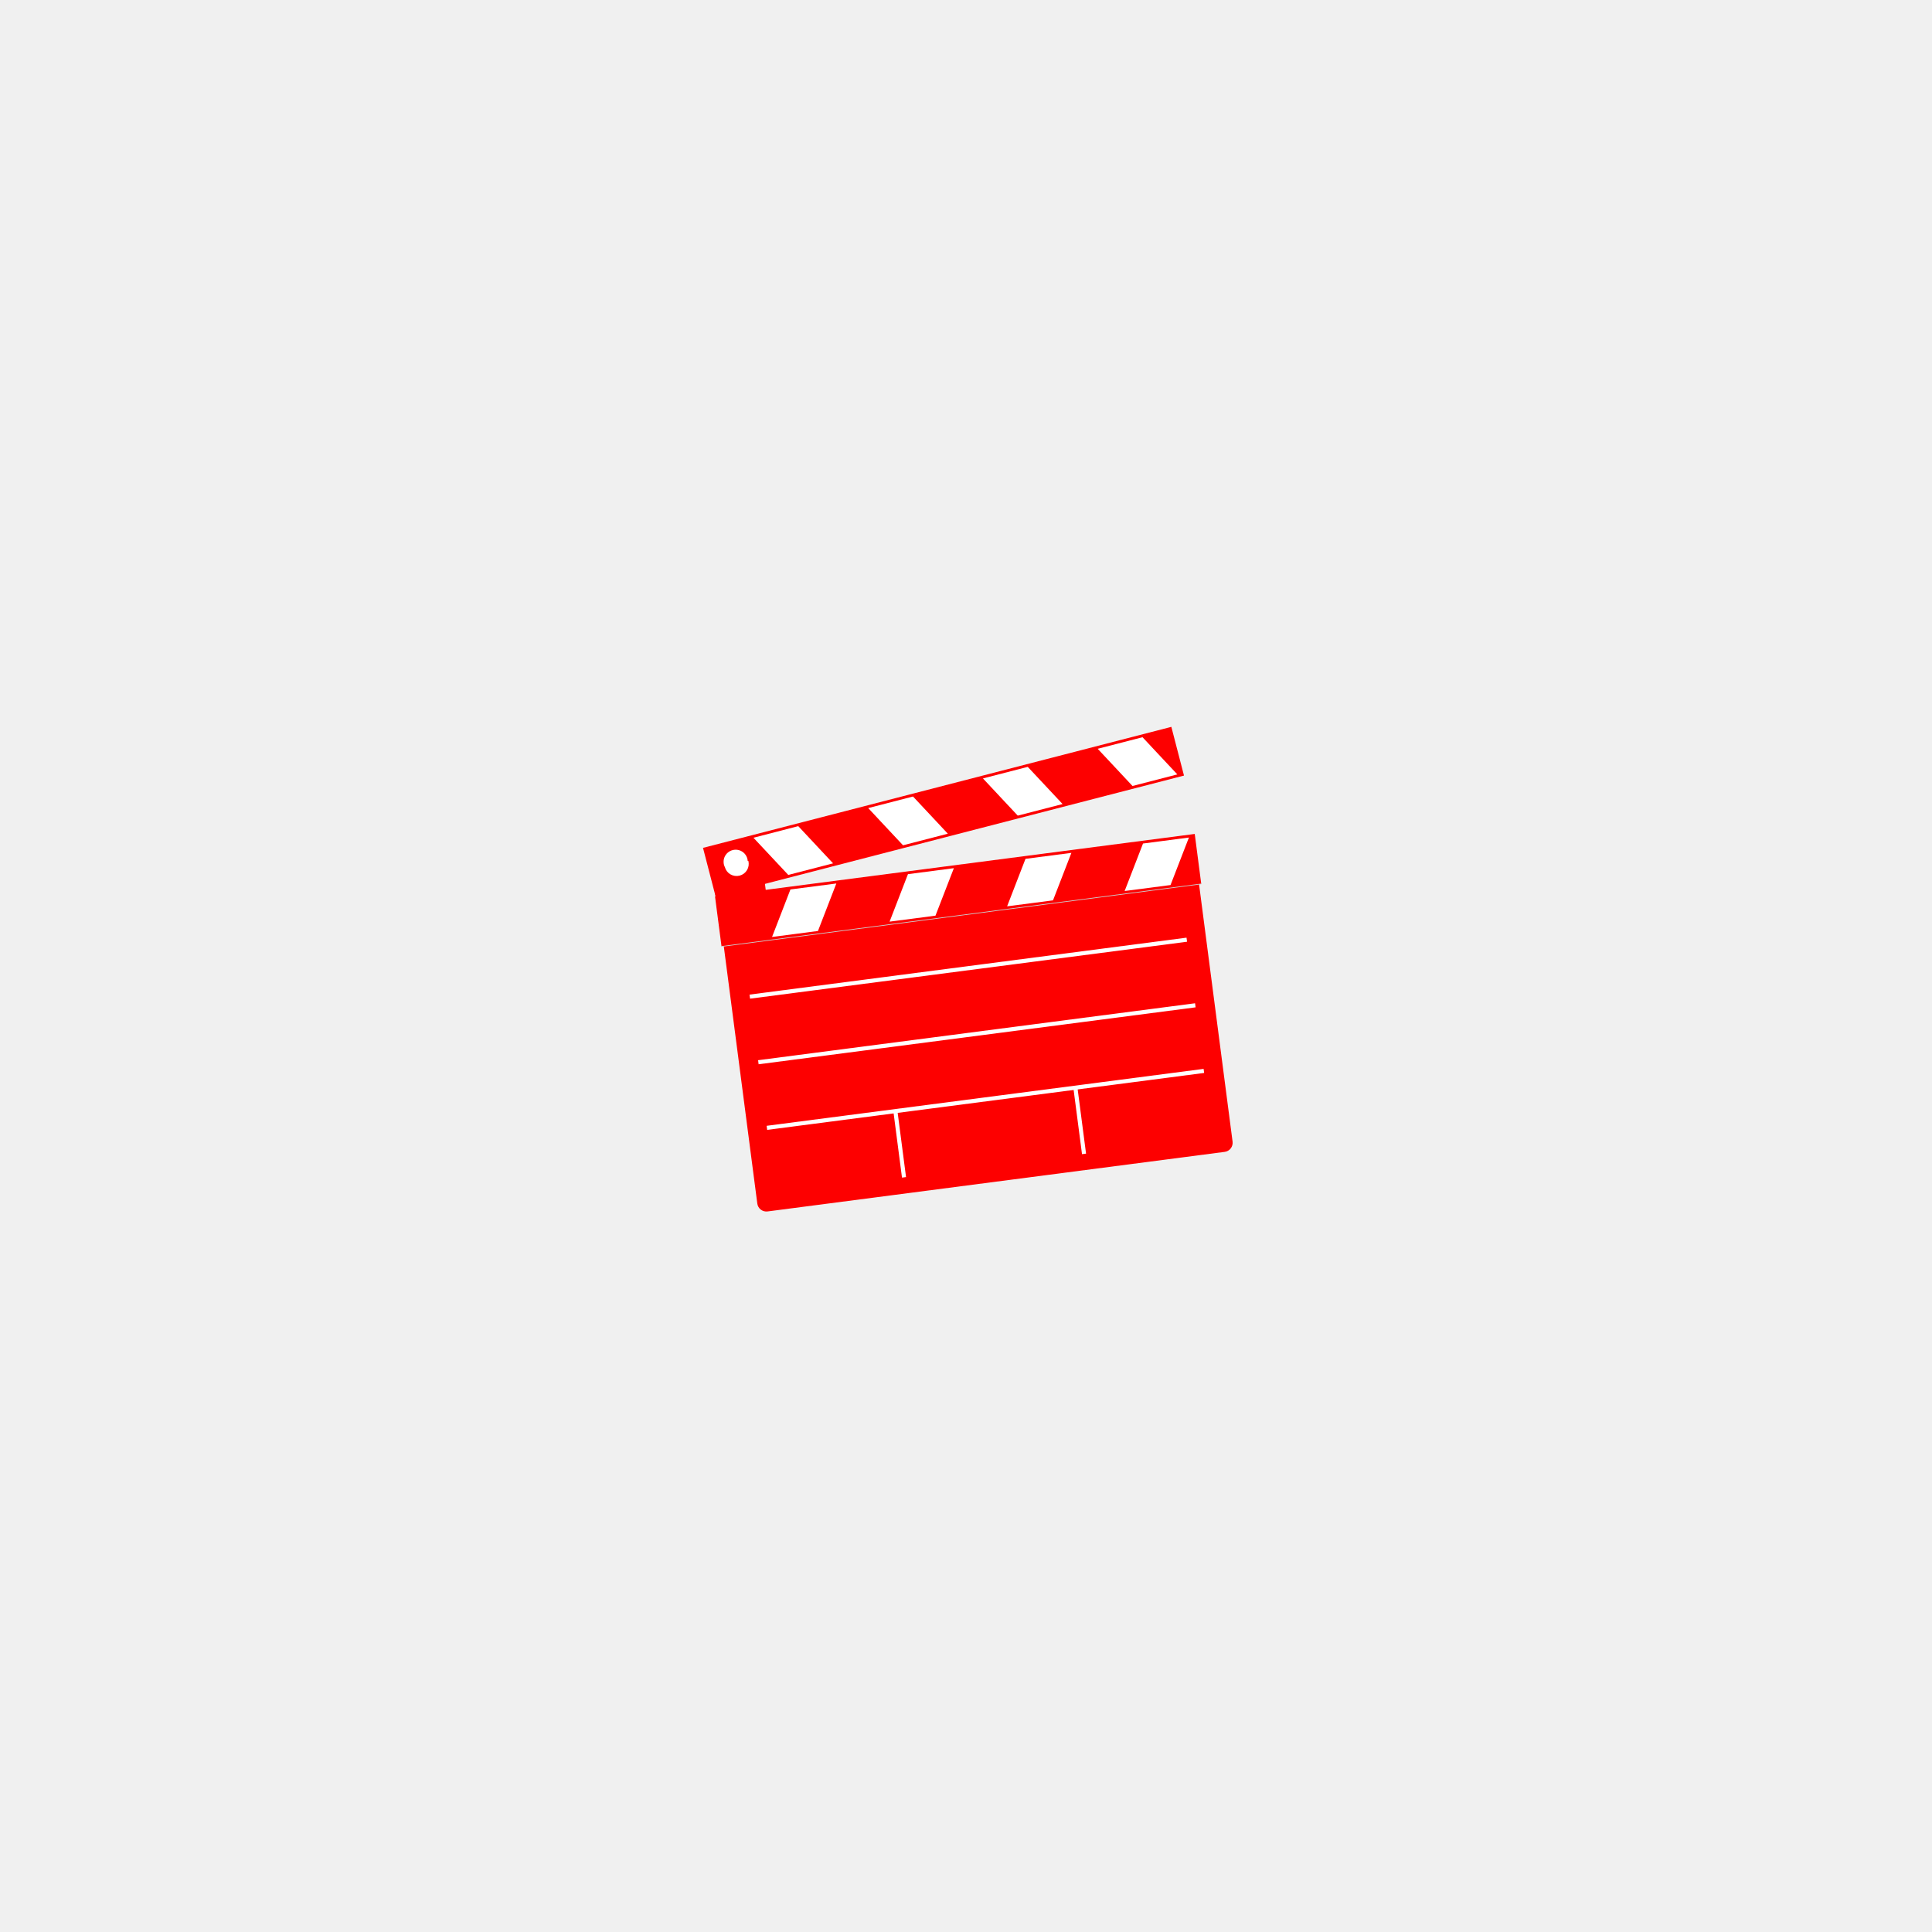
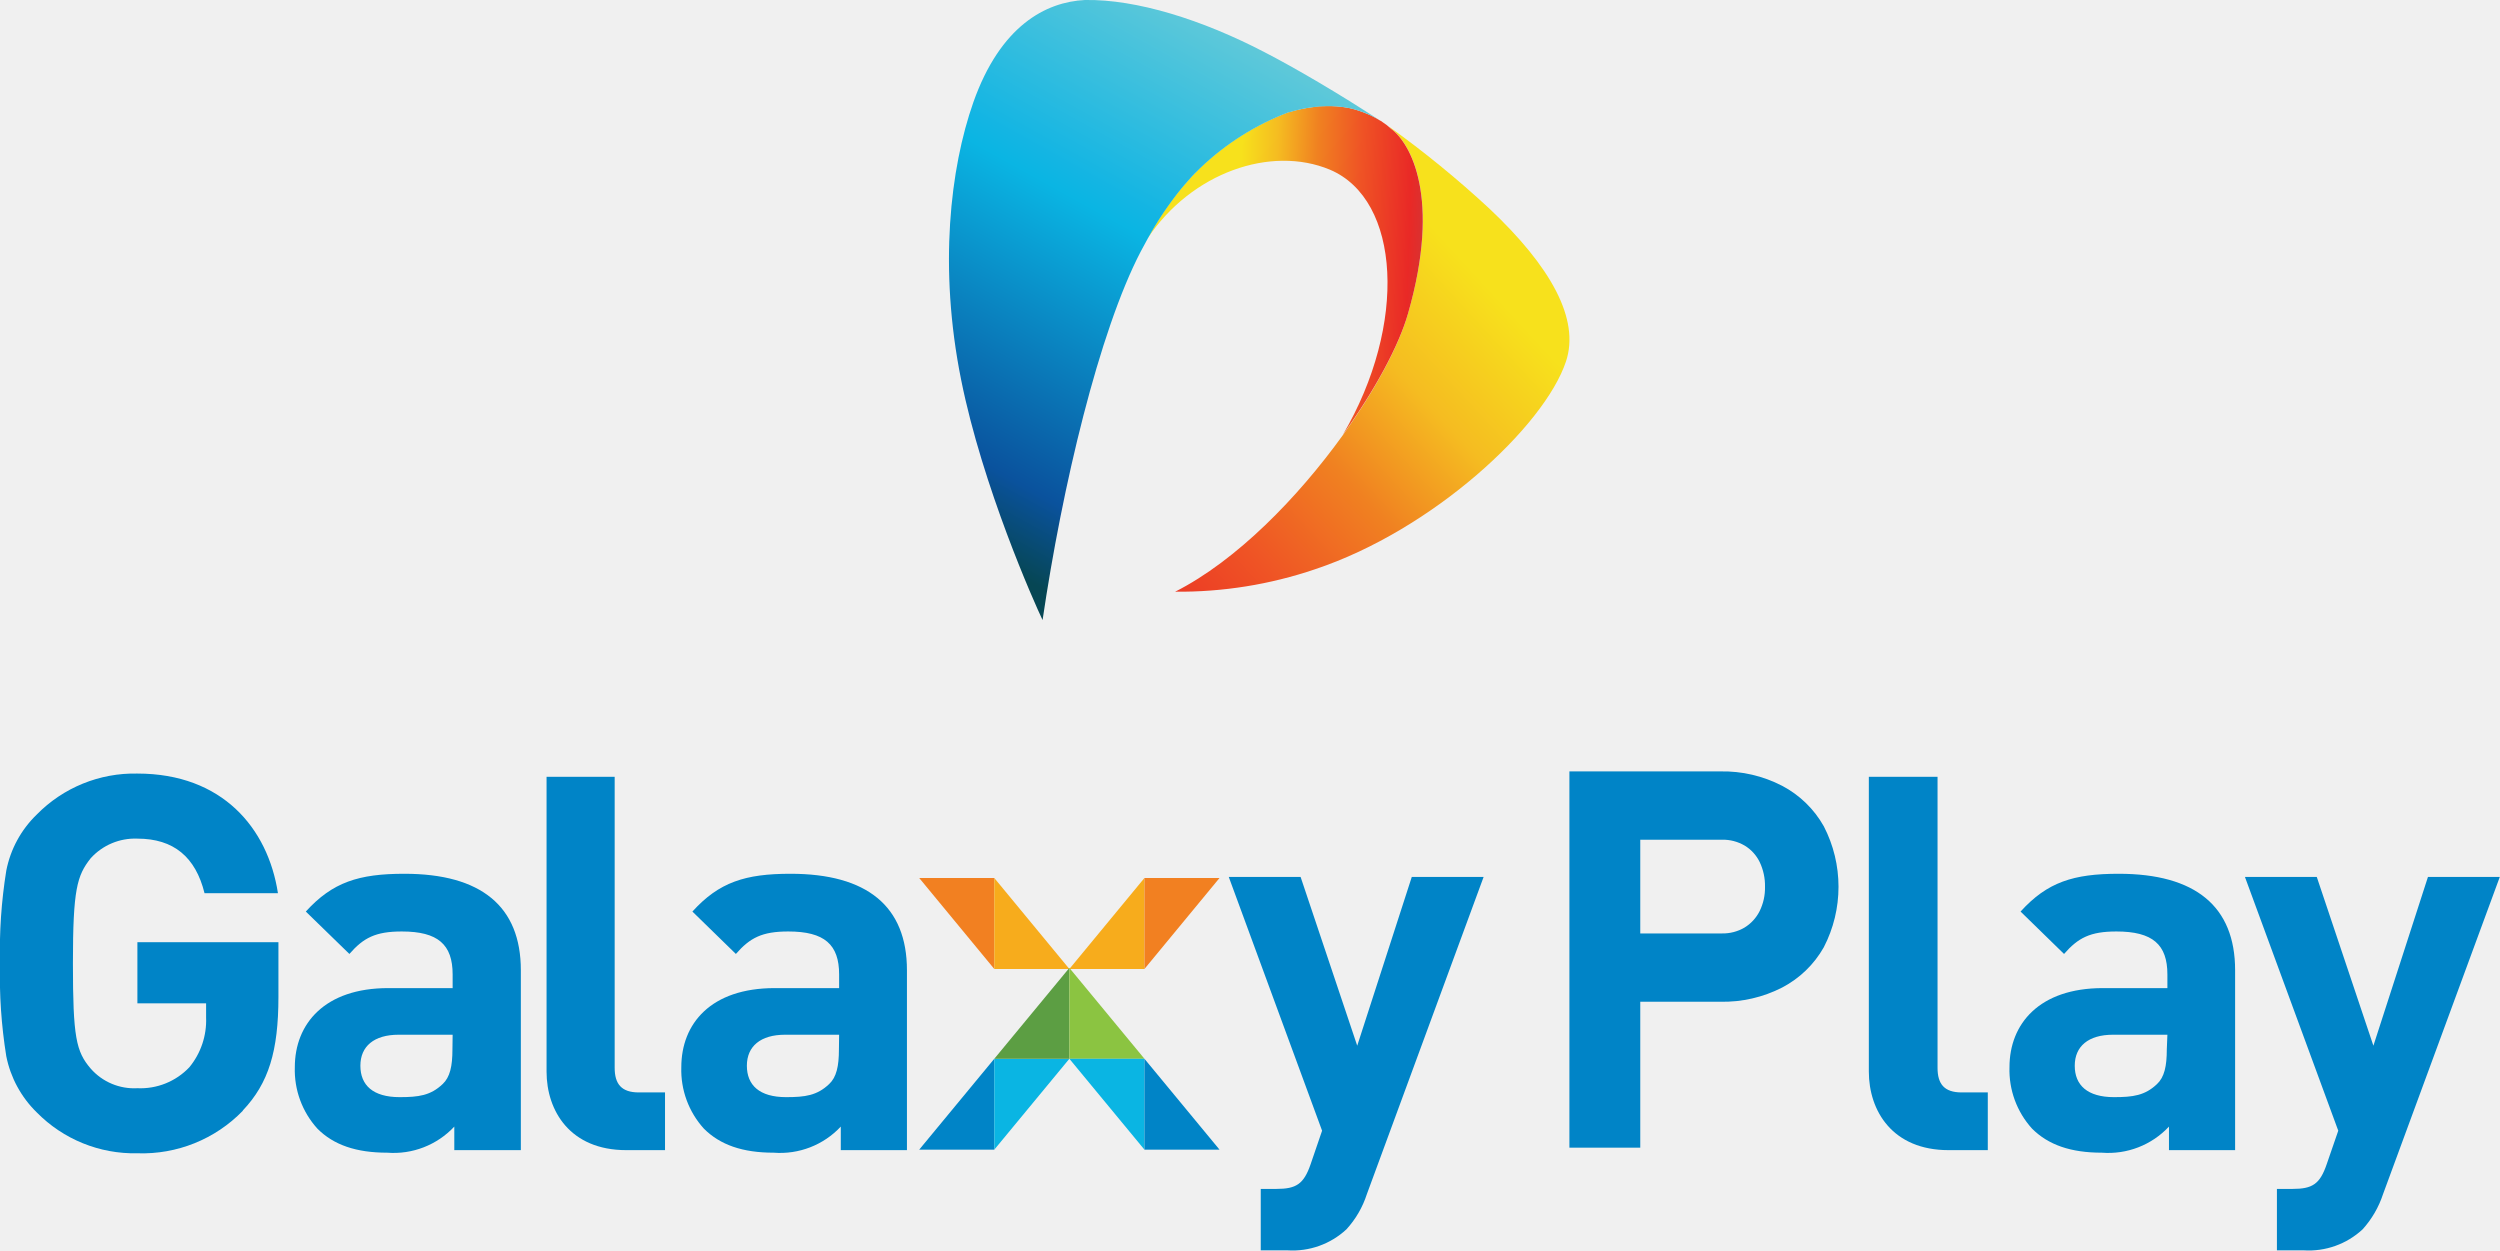
- <svg xmlns="http://www.w3.org/2000/svg" width="500" zoomAndPan="magnify" viewBox="0 0 375 375" height="500" preserveAspectRatio="xMidYMid meet" version="1.0">
+ <svg xmlns="http://www.w3.org/2000/svg" viewBox="0 0 254.73 127.4">
  <defs>
-     <clipPath id="6f76535891">
-       <path d="M 137 163 L 150 163 L 150 183 L 137 183 Z M 137 163 " clip-rule="nonzero" />
-     </clipPath>
-     <clipPath id="ee3028c190">
-       <path d="M 132.164 146.98 L 230.332 134.188 L 242.543 227.898 L 144.371 240.688 Z M 132.164 146.98 " clip-rule="nonzero" />
-     </clipPath>
-     <clipPath id="c71f0e13ea">
-       <path d="M 132.164 146.98 L 257.852 130.602 L 270.156 225.055 L 144.469 241.43 Z M 132.164 146.98 " clip-rule="nonzero" />
-     </clipPath>
-     <clipPath id="2fa04586ab">
-       <path d="M 140 168 L 240 168 L 240 236 L 140 236 Z M 140 168 " clip-rule="nonzero" />
-     </clipPath>
-     <clipPath id="069cfd12ca">
-       <path d="M 132.164 146.98 L 230.332 134.188 L 242.543 227.898 L 144.371 240.688 Z M 132.164 146.98 " clip-rule="nonzero" />
-     </clipPath>
-     <clipPath id="2385dc0e6a">
-       <path d="M 132.164 146.98 L 257.852 130.602 L 270.156 225.055 L 144.469 241.43 Z M 132.164 146.98 " clip-rule="nonzero" />
-     </clipPath>
-     <clipPath id="a68544aebb">
-       <path d="M 138 161 L 234 161 L 234 184 L 138 184 Z M 138 161 " clip-rule="nonzero" />
-     </clipPath>
-     <clipPath id="c85b85876e">
-       <path d="M 132.164 146.98 L 230.332 134.188 L 242.543 227.898 L 144.371 240.688 Z M 132.164 146.98 " clip-rule="nonzero" />
-     </clipPath>
-     <clipPath id="66be5335cf">
-       <path d="M 132.164 146.98 L 257.852 130.602 L 270.156 225.055 L 144.469 241.43 Z M 132.164 146.98 " clip-rule="nonzero" />
-     </clipPath>
-     <clipPath id="a962ce2949">
-       <path d="M 149 171 L 163 171 L 163 182 L 149 182 Z M 149 171 " clip-rule="nonzero" />
-     </clipPath>
-     <clipPath id="4315515279">
-       <path d="M 132.164 146.98 L 230.332 134.188 L 242.543 227.898 L 144.371 240.688 Z M 132.164 146.98 " clip-rule="nonzero" />
-     </clipPath>
-     <clipPath id="32c4312142">
-       <path d="M 132.164 146.98 L 257.852 130.602 L 270.156 225.055 L 144.469 241.43 Z M 132.164 146.98 " clip-rule="nonzero" />
-     </clipPath>
-     <clipPath id="30627625cf">
-       <path d="M 172 168 L 186 168 L 186 179 L 172 179 Z M 172 168 " clip-rule="nonzero" />
-     </clipPath>
-     <clipPath id="23ccf6eb14">
-       <path d="M 132.164 146.98 L 230.332 134.188 L 242.543 227.898 L 144.371 240.688 Z M 132.164 146.98 " clip-rule="nonzero" />
-     </clipPath>
-     <clipPath id="add7d659f9">
-       <path d="M 132.164 146.98 L 257.852 130.602 L 270.156 225.055 L 144.469 241.43 Z M 132.164 146.98 " clip-rule="nonzero" />
-     </clipPath>
-     <clipPath id="0db1805eea">
-       <path d="M 195 165 L 208 165 L 208 176 L 195 176 Z M 195 165 " clip-rule="nonzero" />
-     </clipPath>
-     <clipPath id="7fa2339f6b">
-       <path d="M 132.164 146.98 L 230.332 134.188 L 242.543 227.898 L 144.371 240.688 Z M 132.164 146.98 " clip-rule="nonzero" />
-     </clipPath>
-     <clipPath id="45b3748207">
-       <path d="M 132.164 146.98 L 257.852 130.602 L 270.156 225.055 L 144.469 241.43 Z M 132.164 146.98 " clip-rule="nonzero" />
-     </clipPath>
-     <clipPath id="b5302bd6f3">
-       <path d="M 218 162 L 231 162 L 231 173 L 218 173 Z M 218 162 " clip-rule="nonzero" />
-     </clipPath>
-     <clipPath id="f85f0eb58b">
-       <path d="M 132.164 146.98 L 230.332 134.188 L 242.543 227.898 L 144.371 240.688 Z M 132.164 146.98 " clip-rule="nonzero" />
-     </clipPath>
-     <clipPath id="9b26c3238d">
-       <path d="M 132.164 146.98 L 257.852 130.602 L 270.156 225.055 L 144.469 241.43 Z M 132.164 146.98 " clip-rule="nonzero" />
-     </clipPath>
-     <clipPath id="c26929b836">
-       <path d="M 136 141 L 230 141 L 230 175 L 136 175 Z M 136 141 " clip-rule="nonzero" />
-     </clipPath>
-     <clipPath id="6f6bcbe2bd">
-       <path d="M 132.164 146.98 L 230.332 134.188 L 242.543 227.898 L 144.371 240.688 Z M 132.164 146.98 " clip-rule="nonzero" />
-     </clipPath>
-     <clipPath id="daccf1fda9">
-       <path d="M 132.164 146.98 L 257.852 130.602 L 270.156 225.055 L 144.469 241.43 Z M 132.164 146.98 " clip-rule="nonzero" />
-     </clipPath>
-     <clipPath id="88e6922abb">
-       <path d="M 213 143 L 229 143 L 229 153 L 213 153 Z M 213 143 " clip-rule="nonzero" />
-     </clipPath>
-     <clipPath id="7aff3a70fa">
-       <path d="M 132.164 146.98 L 230.332 134.188 L 242.543 227.898 L 144.371 240.688 Z M 132.164 146.98 " clip-rule="nonzero" />
-     </clipPath>
-     <clipPath id="1cb9664c6c">
-       <path d="M 132.164 146.98 L 257.852 130.602 L 270.156 225.055 L 144.469 241.43 Z M 132.164 146.98 " clip-rule="nonzero" />
-     </clipPath>
-     <clipPath id="1b1f461133">
-       <path d="M 190 148 L 207 148 L 207 159 L 190 159 Z M 190 148 " clip-rule="nonzero" />
-     </clipPath>
-     <clipPath id="9b4e96d42e">
-       <path d="M 132.164 146.98 L 230.332 134.188 L 242.543 227.898 L 144.371 240.688 Z M 132.164 146.98 " clip-rule="nonzero" />
-     </clipPath>
-     <clipPath id="5fe5bc6516">
-       <path d="M 132.164 146.98 L 257.852 130.602 L 270.156 225.055 L 144.469 241.43 Z M 132.164 146.98 " clip-rule="nonzero" />
-     </clipPath>
-     <clipPath id="55fab509da">
-       <path d="M 168 154 L 184 154 L 184 165 L 168 165 Z M 168 154 " clip-rule="nonzero" />
-     </clipPath>
-     <clipPath id="2beb221fdd">
-       <path d="M 132.164 146.98 L 230.332 134.188 L 242.543 227.898 L 144.371 240.688 Z M 132.164 146.98 " clip-rule="nonzero" />
-     </clipPath>
-     <clipPath id="34fabe65be">
-       <path d="M 132.164 146.98 L 257.852 130.602 L 270.156 225.055 L 144.469 241.43 Z M 132.164 146.98 " clip-rule="nonzero" />
-     </clipPath>
-     <clipPath id="56435a0322">
-       <path d="M 146 160 L 162 160 L 162 170 L 146 170 Z M 146 160 " clip-rule="nonzero" />
-     </clipPath>
-     <clipPath id="9edcf54dce">
-       <path d="M 132.164 146.98 L 230.332 134.188 L 242.543 227.898 L 144.371 240.688 Z M 132.164 146.98 " clip-rule="nonzero" />
-     </clipPath>
-     <clipPath id="ec33b320d1">
-       <path d="M 132.164 146.98 L 257.852 130.602 L 270.156 225.055 L 144.469 241.43 Z M 132.164 146.98 " clip-rule="nonzero" />
-     </clipPath>
-     <clipPath id="28f63e5ce8">
-       <path d="M 140 165 L 145 165 L 145 170 L 140 170 Z M 140 165 " clip-rule="nonzero" />
-     </clipPath>
-     <clipPath id="6ad87dbe77">
-       <path d="M 132.164 146.98 L 230.332 134.188 L 242.543 227.898 L 144.371 240.688 Z M 132.164 146.98 " clip-rule="nonzero" />
-     </clipPath>
-     <clipPath id="183fc9a6d4">
-       <path d="M 132.164 146.98 L 257.852 130.602 L 270.156 225.055 L 144.469 241.43 Z M 132.164 146.98 " clip-rule="nonzero" />
-     </clipPath>
-     <clipPath id="1a1f836eec">
-       <path d="M 136 160 L 150 160 L 150 175 L 136 175 Z M 136 160 " clip-rule="nonzero" />
-     </clipPath>
-     <clipPath id="8a92618523">
-       <path d="M 132.164 146.98 L 230.332 134.188 L 242.543 227.898 L 144.371 240.688 Z M 132.164 146.98 " clip-rule="nonzero" />
-     </clipPath>
-     <clipPath id="bdee752706">
-       <path d="M 132.164 146.98 L 257.852 130.602 L 270.156 225.055 L 144.469 241.43 Z M 132.164 146.98 " clip-rule="nonzero" />
-     </clipPath>
-     <clipPath id="3482ebceef">
-       <path d="M 139 170 L 234 170 L 234 185 L 139 185 Z M 139 170 " clip-rule="nonzero" />
-     </clipPath>
-     <clipPath id="101168c198">
-       <path d="M 132.164 146.98 L 230.332 134.188 L 242.543 227.898 L 144.371 240.688 Z M 132.164 146.98 " clip-rule="nonzero" />
-     </clipPath>
-     <clipPath id="6ae211578c">
-       <path d="M 132.164 146.98 L 257.852 130.602 L 270.156 225.055 L 144.469 241.43 Z M 132.164 146.98 " clip-rule="nonzero" />
-     </clipPath>
-     <clipPath id="bf2397962b">
-       <path d="M 144 203 L 239 203 L 239 224 L 144 224 Z M 144 203 " clip-rule="nonzero" />
-     </clipPath>
-     <clipPath id="f1729aa68d">
-       <path d="M 132.164 146.98 L 230.332 134.188 L 242.543 227.898 L 144.371 240.688 Z M 132.164 146.98 " clip-rule="nonzero" />
-     </clipPath>
-     <clipPath id="4a2ca4cfb1">
-       <path d="M 132.164 146.98 L 257.852 130.602 L 270.156 225.055 L 144.469 241.43 Z M 132.164 146.98 " clip-rule="nonzero" />
-     </clipPath>
-     <clipPath id="1231adcd4f">
-       <path d="M 169 211 L 180 211 L 180 234 L 169 234 Z M 169 211 " clip-rule="nonzero" />
-     </clipPath>
-     <clipPath id="7d1a61909d">
-       <path d="M 132.164 146.98 L 230.332 134.188 L 242.543 227.898 L 144.371 240.688 Z M 132.164 146.98 " clip-rule="nonzero" />
-     </clipPath>
-     <clipPath id="4fc41b3885">
-       <path d="M 132.164 146.98 L 257.852 130.602 L 270.156 225.055 L 144.469 241.43 Z M 132.164 146.98 " clip-rule="nonzero" />
-     </clipPath>
-     <clipPath id="03339c37ed">
-       <path d="M 204 206 L 215 206 L 215 229 L 204 229 Z M 204 206 " clip-rule="nonzero" />
-     </clipPath>
-     <clipPath id="c937f3695f">
-       <path d="M 132.164 146.98 L 230.332 134.188 L 242.543 227.898 L 144.371 240.688 Z M 132.164 146.98 " clip-rule="nonzero" />
-     </clipPath>
-     <clipPath id="ed36993d2e">
-       <path d="M 132.164 146.98 L 257.852 130.602 L 270.156 225.055 L 144.469 241.43 Z M 132.164 146.98 " clip-rule="nonzero" />
-     </clipPath>
-     <clipPath id="8a50928fc4">
-       <path d="M 142 190 L 237 190 L 237 211 L 142 211 Z M 142 190 " clip-rule="nonzero" />
-     </clipPath>
-     <clipPath id="bda71bcc22">
-       <path d="M 132.164 146.98 L 230.332 134.188 L 242.543 227.898 L 144.371 240.688 Z M 132.164 146.98 " clip-rule="nonzero" />
-     </clipPath>
-     <clipPath id="d7346c9a76">
-       <path d="M 132.164 146.98 L 257.852 130.602 L 270.156 225.055 L 144.469 241.43 Z M 132.164 146.98 " clip-rule="nonzero" />
-     </clipPath>
-     <clipPath id="ede8818715">
-       <path d="M 141 177 L 235 177 L 235 198 L 141 198 Z M 141 177 " clip-rule="nonzero" />
-     </clipPath>
-     <clipPath id="b9013a40c5">
-       <path d="M 132.164 146.98 L 230.332 134.188 L 242.543 227.898 L 144.371 240.688 Z M 132.164 146.98 " clip-rule="nonzero" />
-     </clipPath>
-     <clipPath id="03a7965d07">
-       <path d="M 132.164 146.98 L 257.852 130.602 L 270.156 225.055 L 144.469 241.43 Z M 132.164 146.98 " clip-rule="nonzero" />
-     </clipPath>
+     <style>.cls-1{fill:#f28021;}.cls-2{fill:#f7ac1c;}.cls-3{fill:#0084c7;}.cls-4{fill:#0ab5e3;}.cls-5{fill:#5c9e43;}.cls-6{fill:#8bc441;}.cls-7{fill:url(#linear-gradient);}.cls-8{fill:url(#linear-gradient-2);}.cls-9{fill:url(#linear-gradient-3);}</style>
+     <linearGradient id="linear-gradient" x1="149.74" y1="27.22" x2="105.84" y2="67.64" gradientUnits="userSpaceOnUse">
+       <stop offset="0" stop-color="#f7e11c" />
+       <stop offset="0.21" stop-color="#f5bc21" />
+       <stop offset="0.4" stop-color="#f08121" />
+       <stop offset="0.61" stop-color="#ef5325" />
+       <stop offset="0.85" stop-color="#e92926" />
+       <stop offset="0.96" stop-color="#c43d3f" />
+     </linearGradient>
+     <linearGradient id="linear-gradient-2" x1="125.26" y1="27.2" x2="146.66" y2="27.95" gradientUnits="userSpaceOnUse">
+       <stop offset="0.04" stop-color="#f7e11c" />
+       <stop offset="0.21" stop-color="#f5bc21" />
+       <stop offset="0.4" stop-color="#f08121" />
+       <stop offset="0.61" stop-color="#ef5325" />
+       <stop offset="0.85" stop-color="#e92926" />
+       <stop offset="1" stop-color="#c43d3f" />
+     </linearGradient>
+     <linearGradient id="linear-gradient-3" x1="95.88" y1="54.3" x2="136.05" y2="-18.16" gradientUnits="userSpaceOnUse">
+       <stop offset="0" stop-color="#064654" />
+       <stop offset="0.1" stop-color="#0a529d" />
+       <stop offset="0.44" stop-color="#0ab5e3" />
+       <stop offset="0.47" stop-color="#13b5e3" />
+       <stop offset="1" stop-color="#bae0cd" />
+     </linearGradient>
  </defs>
-   <g clip-path="url(#6f76535891)">
-     <g clip-path="url(#ee3028c190)">
-       <g clip-path="url(#c71f0e13ea)">
-         <path fill="#fd0000" d="M 137.918 166.484 L 139.723 180.348 C 139.758 180.617 139.844 180.871 139.98 181.105 C 140.117 181.344 140.293 181.543 140.508 181.711 C 140.727 181.875 140.965 181.992 141.23 182.062 C 141.492 182.137 141.762 182.152 142.031 182.117 L 147.676 181.383 C 147.945 181.348 148.199 181.262 148.438 181.125 C 148.676 180.988 148.875 180.812 149.043 180.598 C 149.211 180.383 149.328 180.141 149.398 179.879 C 149.473 179.617 149.488 179.352 149.453 179.082 L 147.648 165.219 C 147.613 164.949 147.527 164.695 147.391 164.457 C 147.254 164.223 147.078 164.023 146.863 163.855 C 146.645 163.691 146.406 163.574 146.141 163.5 C 145.879 163.43 145.609 163.414 145.34 163.449 L 139.695 164.184 C 139.426 164.219 139.172 164.305 138.934 164.441 C 138.695 164.578 138.496 164.754 138.328 164.969 C 138.16 165.184 138.043 165.422 137.973 165.688 C 137.898 165.949 137.883 166.215 137.918 166.484 Z M 137.918 166.484 " fill-opacity="1" fill-rule="evenodd" />
-       </g>
-     </g>
-   </g>
-   <g clip-path="url(#2fa04586ab)">
-     <g clip-path="url(#069cfd12ca)">
-       <g clip-path="url(#2385dc0e6a)">
-         <path fill="#fd0000" d="M 141.785 179.93 L 230.516 168.371 C 230.75 168.34 230.98 168.355 231.207 168.414 C 231.434 168.477 231.641 168.578 231.828 168.723 C 232.016 168.867 232.168 169.043 232.285 169.246 C 232.402 169.449 232.477 169.668 232.508 169.902 L 239.242 221.586 C 239.27 221.82 239.254 222.051 239.195 222.277 C 239.133 222.504 239.031 222.711 238.887 222.898 C 238.742 223.086 238.57 223.238 238.367 223.355 C 238.16 223.473 237.941 223.547 237.711 223.578 L 148.98 235.141 C 148.746 235.168 148.516 235.152 148.289 235.094 C 148.062 235.031 147.855 234.93 147.668 234.785 C 147.48 234.641 147.328 234.469 147.211 234.262 C 147.094 234.059 147.02 233.84 146.992 233.605 L 140.258 181.922 C 140.227 181.691 140.242 181.457 140.301 181.23 C 140.363 181.004 140.465 180.797 140.609 180.609 C 140.754 180.422 140.926 180.27 141.129 180.152 C 141.336 180.035 141.555 179.961 141.785 179.93 Z M 141.785 179.93 " fill-opacity="1" fill-rule="evenodd" />
-       </g>
-     </g>
-   </g>
-   <g clip-path="url(#a68544aebb)">
-     <g clip-path="url(#c85b85876e)">
-       <g clip-path="url(#66be5335cf)">
-         <path fill="#fd0000" d="M 138.785 174 L 231.898 161.867 L 233.16 171.559 L 140.047 183.691 Z M 138.785 174 " fill-opacity="1" fill-rule="evenodd" />
-       </g>
-     </g>
-   </g>
-   <g clip-path="url(#a962ce2949)">
-     <g clip-path="url(#4315515279)">
-       <g clip-path="url(#32c4312142)">
-         <path fill="#ffffff" d="M 149.855 181.863 L 158.766 180.703 L 162.332 171.484 L 153.422 172.645 Z M 149.855 181.863 " fill-opacity="1" fill-rule="evenodd" />
-       </g>
-     </g>
-   </g>
-   <g clip-path="url(#30627625cf)">
-     <g clip-path="url(#23ccf6eb14)">
-       <g clip-path="url(#add7d659f9)">
-         <path fill="#ffffff" d="M 172.668 178.891 L 181.574 177.73 L 185.145 168.512 L 176.234 169.672 Z M 172.668 178.891 " fill-opacity="1" fill-rule="evenodd" />
-       </g>
-     </g>
-   </g>
-   <g clip-path="url(#0db1805eea)">
-     <g clip-path="url(#7fa2339f6b)">
-       <g clip-path="url(#45b3748207)">
-         <path fill="#ffffff" d="M 195.48 175.918 L 204.387 174.758 L 207.957 165.539 L 199.047 166.699 Z M 195.48 175.918 " fill-opacity="1" fill-rule="evenodd" />
-       </g>
-     </g>
-   </g>
-   <g clip-path="url(#b5302bd6f3)">
-     <g clip-path="url(#f85f0eb58b)">
-       <g clip-path="url(#9b26c3238d)">
-         <path fill="#ffffff" d="M 218.293 172.945 L 227.199 171.785 L 230.766 162.566 L 221.859 163.727 Z M 218.293 172.945 " fill-opacity="1" fill-rule="evenodd" />
-       </g>
-     </g>
-   </g>
-   <g clip-path="url(#c26929b836)">
-     <g clip-path="url(#6f6bcbe2bd)">
-       <g clip-path="url(#daccf1fda9)">
-         <path fill="#fd0000" d="M 227.359 141.082 L 136.453 164.57 L 138.906 174.031 L 229.812 150.539 Z M 227.359 141.082 " fill-opacity="1" fill-rule="evenodd" />
-       </g>
-     </g>
-   </g>
-   <g clip-path="url(#88e6922abb)">
-     <g clip-path="url(#7aff3a70fa)">
-       <g clip-path="url(#1cb9664c6c)">
-         <path fill="#ffffff" d="M 228.52 150.312 L 219.82 152.559 L 213.062 145.34 L 221.762 143.094 Z M 228.52 150.312 " fill-opacity="1" fill-rule="evenodd" />
-       </g>
-     </g>
-   </g>
-   <g clip-path="url(#1b1f461133)">
-     <g clip-path="url(#9b4e96d42e)">
-       <g clip-path="url(#5fe5bc6516)">
-         <path fill="#ffffff" d="M 206.246 156.066 L 197.547 158.312 L 190.789 151.094 L 199.488 148.848 Z M 206.246 156.066 " fill-opacity="1" fill-rule="evenodd" />
-       </g>
-     </g>
-   </g>
-   <g clip-path="url(#55fab509da)">
-     <g clip-path="url(#2beb221fdd)">
-       <g clip-path="url(#34fabe65be)">
-         <path fill="#ffffff" d="M 183.973 161.82 L 175.277 164.07 L 168.516 156.848 L 177.215 154.602 Z M 183.973 161.82 " fill-opacity="1" fill-rule="evenodd" />
-       </g>
-     </g>
-   </g>
-   <g clip-path="url(#56435a0322)">
-     <g clip-path="url(#9edcf54dce)">
-       <g clip-path="url(#ec33b320d1)">
-         <path fill="#ffffff" d="M 161.699 167.574 L 153.004 169.824 L 146.246 162.605 L 154.941 160.355 Z M 161.699 167.574 " fill-opacity="1" fill-rule="evenodd" />
-       </g>
-     </g>
-   </g>
-   <g clip-path="url(#28f63e5ce8)">
-     <g clip-path="url(#6ad87dbe77)">
-       <g clip-path="url(#183fc9a6d4)">
-         <path fill="#ffffff" d="M 144.871 167.191 C 144.934 167.441 144.949 167.695 144.914 167.949 C 144.879 168.207 144.793 168.449 144.66 168.672 C 144.527 168.895 144.359 169.086 144.152 169.242 C 143.941 169.398 143.715 169.508 143.461 169.574 C 143.211 169.637 142.953 169.652 142.695 169.617 C 142.438 169.582 142.199 169.496 141.973 169.367 C 141.75 169.234 141.559 169.066 141.402 168.859 C 141.246 168.652 141.137 168.422 141.07 168.172 C 140.93 167.91 140.855 167.633 140.848 167.336 C 140.836 167.039 140.891 166.758 141.008 166.484 C 141.129 166.215 141.301 165.984 141.527 165.789 C 141.754 165.598 142.012 165.465 142.297 165.391 C 142.586 165.312 142.875 165.305 143.164 165.359 C 143.457 165.418 143.723 165.535 143.961 165.711 C 144.195 165.887 144.383 166.105 144.52 166.371 C 144.656 166.633 144.73 166.91 144.738 167.207 " fill-opacity="1" fill-rule="evenodd" />
-       </g>
-     </g>
-   </g>
-   <g clip-path="url(#1a1f836eec)">
-     <g clip-path="url(#8a92618523)">
-       <g clip-path="url(#bdee752706)">
-         <path stroke-linecap="butt" transform="matrix(0.196387, -0.0255886, 0.0256383, 0.196768, 132.1631, 146.9814)" fill="none" stroke-linejoin="miter" d="M 50.444 109.27 C 50.594 110.56 50.506 111.839 50.165 113.085 C 49.82 114.35 49.232 115.504 48.422 116.531 C 47.612 117.557 46.646 118.404 45.507 119.05 C 44.349 119.693 43.143 120.093 41.829 120.259 C 40.536 120.409 39.235 120.319 37.967 119.975 C 36.699 119.632 35.562 119.047 34.512 118.255 C 33.484 117.447 32.635 116.483 31.988 115.346 C 31.341 114.21 30.943 112.987 30.774 111.695 C 30.24 110.295 30.05 108.861 30.204 107.372 C 30.339 105.881 30.797 104.511 31.562 103.221 C 32.344 101.953 33.355 100.913 34.617 100.085 C 35.876 99.276 37.254 98.78 38.73 98.594 C 40.228 98.392 41.68 98.541 43.092 99.003 C 44.521 99.487 45.774 100.245 46.853 101.279 C 47.912 102.31 48.708 103.525 49.219 104.941 C 49.733 106.338 49.923 107.773 49.769 109.261 " stroke="#ffffff" stroke-width="4" stroke-opacity="1" stroke-miterlimit="4" />
-       </g>
-     </g>
-   </g>
-   <g clip-path="url(#3482ebceef)">
-     <g clip-path="url(#101168c198)">
-       <g clip-path="url(#6ae211578c)">
-         <path stroke-linecap="butt" transform="matrix(0.196387, -0.0255886, 0.0256383, 0.196768, 132.1631, 146.9814)" fill="none" stroke-linejoin="miter" d="M 15.456 188.654 L 489.649 188.64 " stroke="#cccccc" stroke-width="0.692" stroke-opacity="1" stroke-miterlimit="4" />
-       </g>
-     </g>
-   </g>
-   <g clip-path="url(#bf2397962b)">
-     <g clip-path="url(#f1729aa68d)">
-       <g clip-path="url(#4a2ca4cfb1)">
-         <path stroke-linecap="butt" transform="matrix(0.196387, -0.0255886, 0.0256383, 0.196768, 132.1631, 146.9814)" fill="none" stroke-linejoin="miter" d="M 36.65 370.337 L 468.534 370.34 " stroke="#ffffff" stroke-width="4" stroke-opacity="1" stroke-miterlimit="4" />
-       </g>
-     </g>
-   </g>
-   <g clip-path="url(#1231adcd4f)">
-     <g clip-path="url(#7d1a61909d)">
-       <g clip-path="url(#4fc41b3885)">
-         <path stroke-linecap="butt" transform="matrix(0.196387, -0.0255886, 0.0256383, 0.196768, 132.1631, 146.9814)" fill="none" stroke-linejoin="miter" d="M 163.633 435.686 L 163.646 370.99 " stroke="#ffffff" stroke-width="4" stroke-opacity="1" stroke-miterlimit="4" />
-       </g>
-     </g>
-   </g>
-   <g clip-path="url(#03339c37ed)">
-     <g clip-path="url(#c937f3695f)">
-       <g clip-path="url(#ed36993d2e)">
-         <path stroke-linecap="butt" transform="matrix(0.196387, -0.0255886, 0.0256383, 0.196768, 132.1631, 146.9814)" fill="none" stroke-linejoin="miter" d="M 341.553 435.696 L 341.546 370.998 " stroke="#ffffff" stroke-width="4" stroke-opacity="1" stroke-miterlimit="4" />
-       </g>
-     </g>
-   </g>
-   <g clip-path="url(#8a50928fc4)">
-     <g clip-path="url(#bda71bcc22)">
-       <g clip-path="url(#d7346c9a76)">
-         <path stroke-linecap="butt" transform="matrix(0.196387, -0.0255886, 0.0256383, 0.196768, 132.1631, 146.9814)" fill="none" stroke-linejoin="miter" d="M 36.646 305.619 L 468.53 305.621 " stroke="#ffffff" stroke-width="4" stroke-opacity="1" stroke-miterlimit="4" />
-       </g>
-     </g>
-   </g>
-   <g clip-path="url(#ede8818715)">
-     <g clip-path="url(#b9013a40c5)">
-       <g clip-path="url(#03a7965d07)">
-         <path stroke-linecap="butt" transform="matrix(0.196387, -0.0255886, 0.0256383, 0.196768, 132.1631, 146.9814)" fill="none" stroke-linejoin="miter" d="M 36.641 240.9 L 468.545 240.906 " stroke="#ffffff" stroke-width="4" stroke-opacity="1" stroke-miterlimit="4" />
-       </g>
+   <g id="Layer_2" data-name="Layer 2">
+     <g id="Layer_1-2" data-name="Layer 1">
+       <polygon class="cls-1" points="93.66 89.46 101.31 89.46 101.31 98.73 93.66 89.46" />
+       <polygon class="cls-2" points="108.96 98.73 101.31 98.73 101.31 89.46 108.96 98.73" />
+       <polygon class="cls-2" points="108.96 98.73 116.61 98.73 116.61 89.46 108.96 98.73" />
+       <polygon class="cls-1" points="124.26 89.46 116.61 89.46 116.61 98.73 124.26 89.46" />
+       <polygon class="cls-3" points="93.66 117.14 101.31 117.14 101.31 107.88 93.66 117.14" />
+       <polygon class="cls-4" points="108.96 107.88 101.31 107.88 101.31 117.14 108.96 107.88" />
+       <polygon class="cls-5" points="101.31 107.88 108.96 107.88 108.96 98.62 101.31 107.88" />
+       <polygon class="cls-6" points="116.61 107.88 108.96 107.88 108.96 98.62 116.61 107.88" />
+       <polygon class="cls-4" points="108.96 107.88 116.61 107.88 116.61 117.14 108.96 107.88" />
+       <polygon class="cls-3" points="124.26 117.14 116.61 117.14 116.61 107.88 124.26 117.14" />
+       <path class="cls-3" d="M24.74,113.18A14.28,14.28,0,0,1,14,117.51a13.94,13.94,0,0,1-10.26-4.17,11,11,0,0,1-3.1-5.72A51.61,51.61,0,0,1,0,98.17a51.73,51.73,0,0,1,.64-9.46A10.83,10.83,0,0,1,3.74,83,13.94,13.94,0,0,1,14,78.82c8.65,0,13.3,5.56,14.32,12.19H20.84c-.91-3.69-3.15-5.56-6.84-5.56a6.09,6.09,0,0,0-4.76,2c-1.39,1.76-1.81,3.15-1.81,10.69s.32,9,1.81,10.74a5.89,5.89,0,0,0,4.76,2,6.86,6.86,0,0,0,5.29-2.13A7.52,7.52,0,0,0,21,103.67v-1.44H14V96H28.37v5.56c0,5.55-1,8.81-3.63,11.59" />
+       <path class="cls-3" d="M46.29,117.19v-2.4a8.46,8.46,0,0,1-6.84,2.66c-3.16,0-5.46-.79-7.11-2.45a8.9,8.9,0,0,1-2.3-6.26c0-4.43,3.05-8.06,9.51-8.06h6.57V99.29c0-3.05-1.49-4.38-5.18-4.38-2.67,0-3.9.64-5.34,2.29l-4.44-4.32c2.73-3,5.4-3.85,10.05-3.85,7.8,0,11.86,3.31,11.86,9.83v18.33Zm-.17-11.76h-5.5c-2.51,0-3.9,1.18-3.9,3.16s1.28,3.2,4,3.2c1.92,0,3.15-.16,4.38-1.33.75-.7,1-1.82,1-3.53Z" />
+       <path class="cls-3" d="M63.81,117.19c-5.72,0-8.12-4-8.12-8V79.15h6.94V108.8c0,1.66.7,2.51,2.46,2.51h2.67v5.88Z" />
+       <path class="cls-3" d="M85.67,117.19v-2.4a8.46,8.46,0,0,1-6.84,2.66c-3.16,0-5.45-.79-7.11-2.45a8.9,8.9,0,0,1-2.3-6.26c0-4.43,3-8.06,9.51-8.06H85.5V99.29c0-3.05-1.49-4.38-5.18-4.38-2.67,0-3.9.64-5.34,2.29l-4.43-4.32c2.72-3,5.39-3.85,10-3.85,7.8,0,11.86,3.31,11.86,9.83v18.33Zm-.17-11.76H80c-2.51,0-3.9,1.18-3.9,3.16s1.28,3.2,4,3.2c1.92,0,3.15-.16,4.38-1.33.75-.7,1-1.82,1-3.53Z" />
+       <path class="cls-3" d="M198.54,117.19c-5.71,0-8.12-4-8.12-8V79.15h7V108.8c0,1.66.69,2.51,2.46,2.51h2.66v5.88Z" />
+       <path class="cls-3" d="M221,117.19v-2.4a8.46,8.46,0,0,1-6.84,2.66c-3.16,0-5.45-.79-7.11-2.45a8.9,8.9,0,0,1-2.3-6.26c0-4.43,3.05-8.06,9.51-8.06h6.58V99.29c0-3.05-1.5-4.38-5.19-4.38-2.67,0-3.9.64-5.34,2.29l-4.43-4.32c2.72-3,5.39-3.85,10-3.85,7.8,0,11.86,3.31,11.86,9.83v18.33Zm-.16-11.76H215.3c-2.51,0-3.9,1.18-3.9,3.16s1.29,3.2,4,3.2c1.92,0,3.15-.16,4.38-1.33.75-.7,1-1.82,1-3.53Z" />
+       <path class="cls-3" d="M139.27,121.68a9.75,9.75,0,0,1-2.08,3.58,8.06,8.06,0,0,1-6,2.14h-2.73v-6.26h1.6c2,0,2.78-.48,3.48-2.51l1.17-3.42-9.51-25.86h7.32l5.77,17.2,5.56-17.2h7.32Z" />
+       <path class="cls-3" d="M242.81,121.68a10,10,0,0,1-2.08,3.58,8.07,8.07,0,0,1-6,2.14H232v-6.26h1.6c2,0,2.78-.48,3.47-2.51l1.18-3.42-9.51-25.86h7.32l5.77,17.2,5.56-17.2h7.32Z" />
+       <path class="cls-3" d="M181.59,80.07a13.1,13.1,0,0,0-6.31-1.47H159.91v38.34h7.22V102.07h8.15a13.2,13.2,0,0,0,6.31-1.45,10.4,10.4,0,0,0,4.24-4.1,13.42,13.42,0,0,0,0-12.33A10.45,10.45,0,0,0,181.59,80.07Zm-2.3,12.77a4.13,4.13,0,0,1-1.55,1.68,4.37,4.37,0,0,1-2.28.59h-8.33V85.56h8.33a4.37,4.37,0,0,1,2.31.6,4,4,0,0,1,1.53,1.68,5.63,5.63,0,0,1,.54,2.52A5.36,5.36,0,0,1,179.29,92.84Z" />
+       <path class="cls-7" d="M151.74,21.24a105.39,105.39,0,0,0-10.21-8.34l.2.22c2,1.43,5.15,7,1.71,18.92-.93,3.25-3.35,7.76-6.63,12.32-4.57,6.34-10.8,12.75-17.07,15.93A43.09,43.09,0,0,0,134,58c12-4,23.36-14.55,25.56-21.17C161,32.51,158,27.14,151.74,21.24Z" />
+       <path class="cls-8" d="M141.73,13.12c-.15-.13-.29-.27-.45-.39s-.37-.27-.57-.4l-.1-.05h0a8.57,8.57,0,0,0-1.48-.75,9.86,9.86,0,0,0-1.7-.53,10.76,10.76,0,0,0-2.35-.19c-.4,0-.81,0-1.22.09a13.72,13.72,0,0,0-2.51.53h-.07a26.82,26.82,0,0,0-9,5.68l-.25.25c-.45.45-.89.93-1.32,1.42l-.39.46a34.47,34.47,0,0,0-3.39,5.05c4.47-6.71,12.58-9.51,18.58-7,7.2,3.05,7.93,15.76,1.32,27,3.28-4.56,5.7-9.07,6.63-12.32C146.88,20.07,143.69,14.55,141.73,13.12Z" />
+       <path class="cls-9" d="M128.87,5.33C122.48,2,115.79-.09,110.55,0c-4,.2-8.62,2.62-11.38,10.44-2.35,6.69-3.54,16.8-1.24,28.25,2.18,10.88,7.47,22.76,8.3,24.49,2-13.61,5.75-29.38,10-37.55l.72-1.33a34.47,34.47,0,0,1,3.39-5.05l.39-.46c.43-.5.87-1,1.32-1.42l.25-.25a26.82,26.82,0,0,1,9-5.68h.07a13.72,13.72,0,0,1,2.51-.53c.41-.05.82-.08,1.22-.09a10.76,10.76,0,0,1,2.35.19,9.86,9.86,0,0,1,1.7.53,8.57,8.57,0,0,1,1.48.75C136.53,9.6,131.94,6.91,128.87,5.33Z" />
    </g>
  </g>
</svg>
